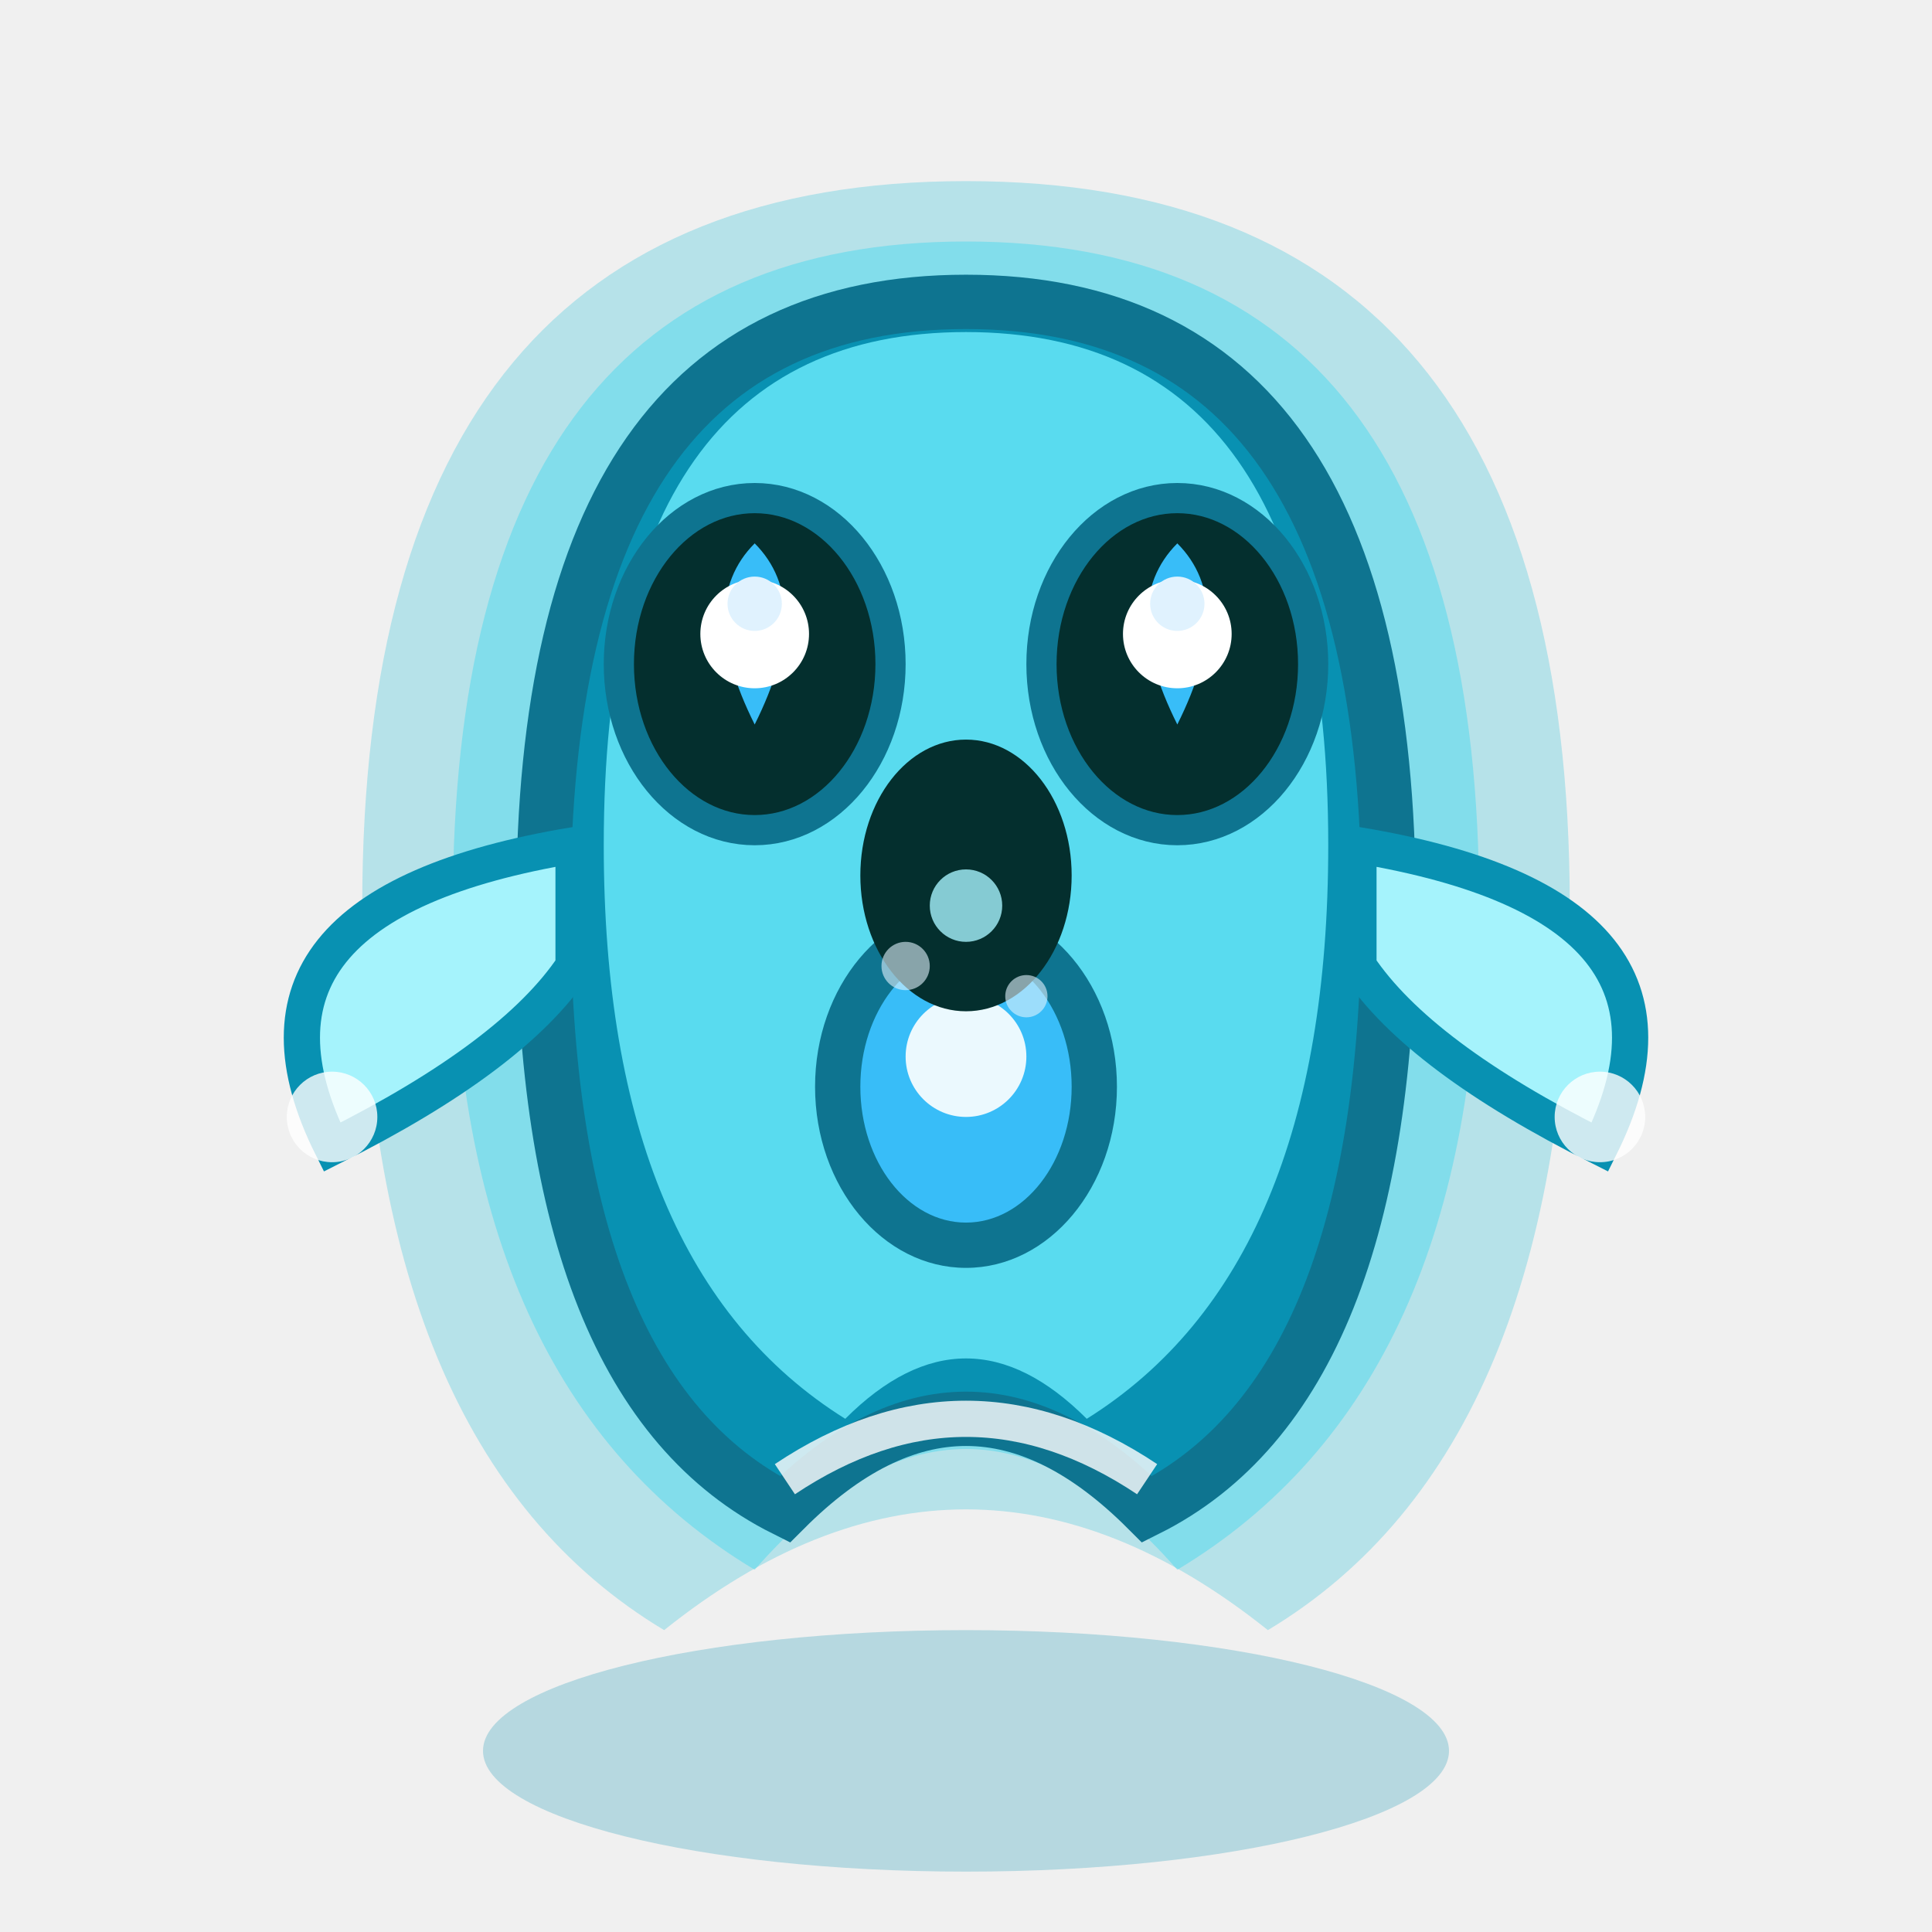
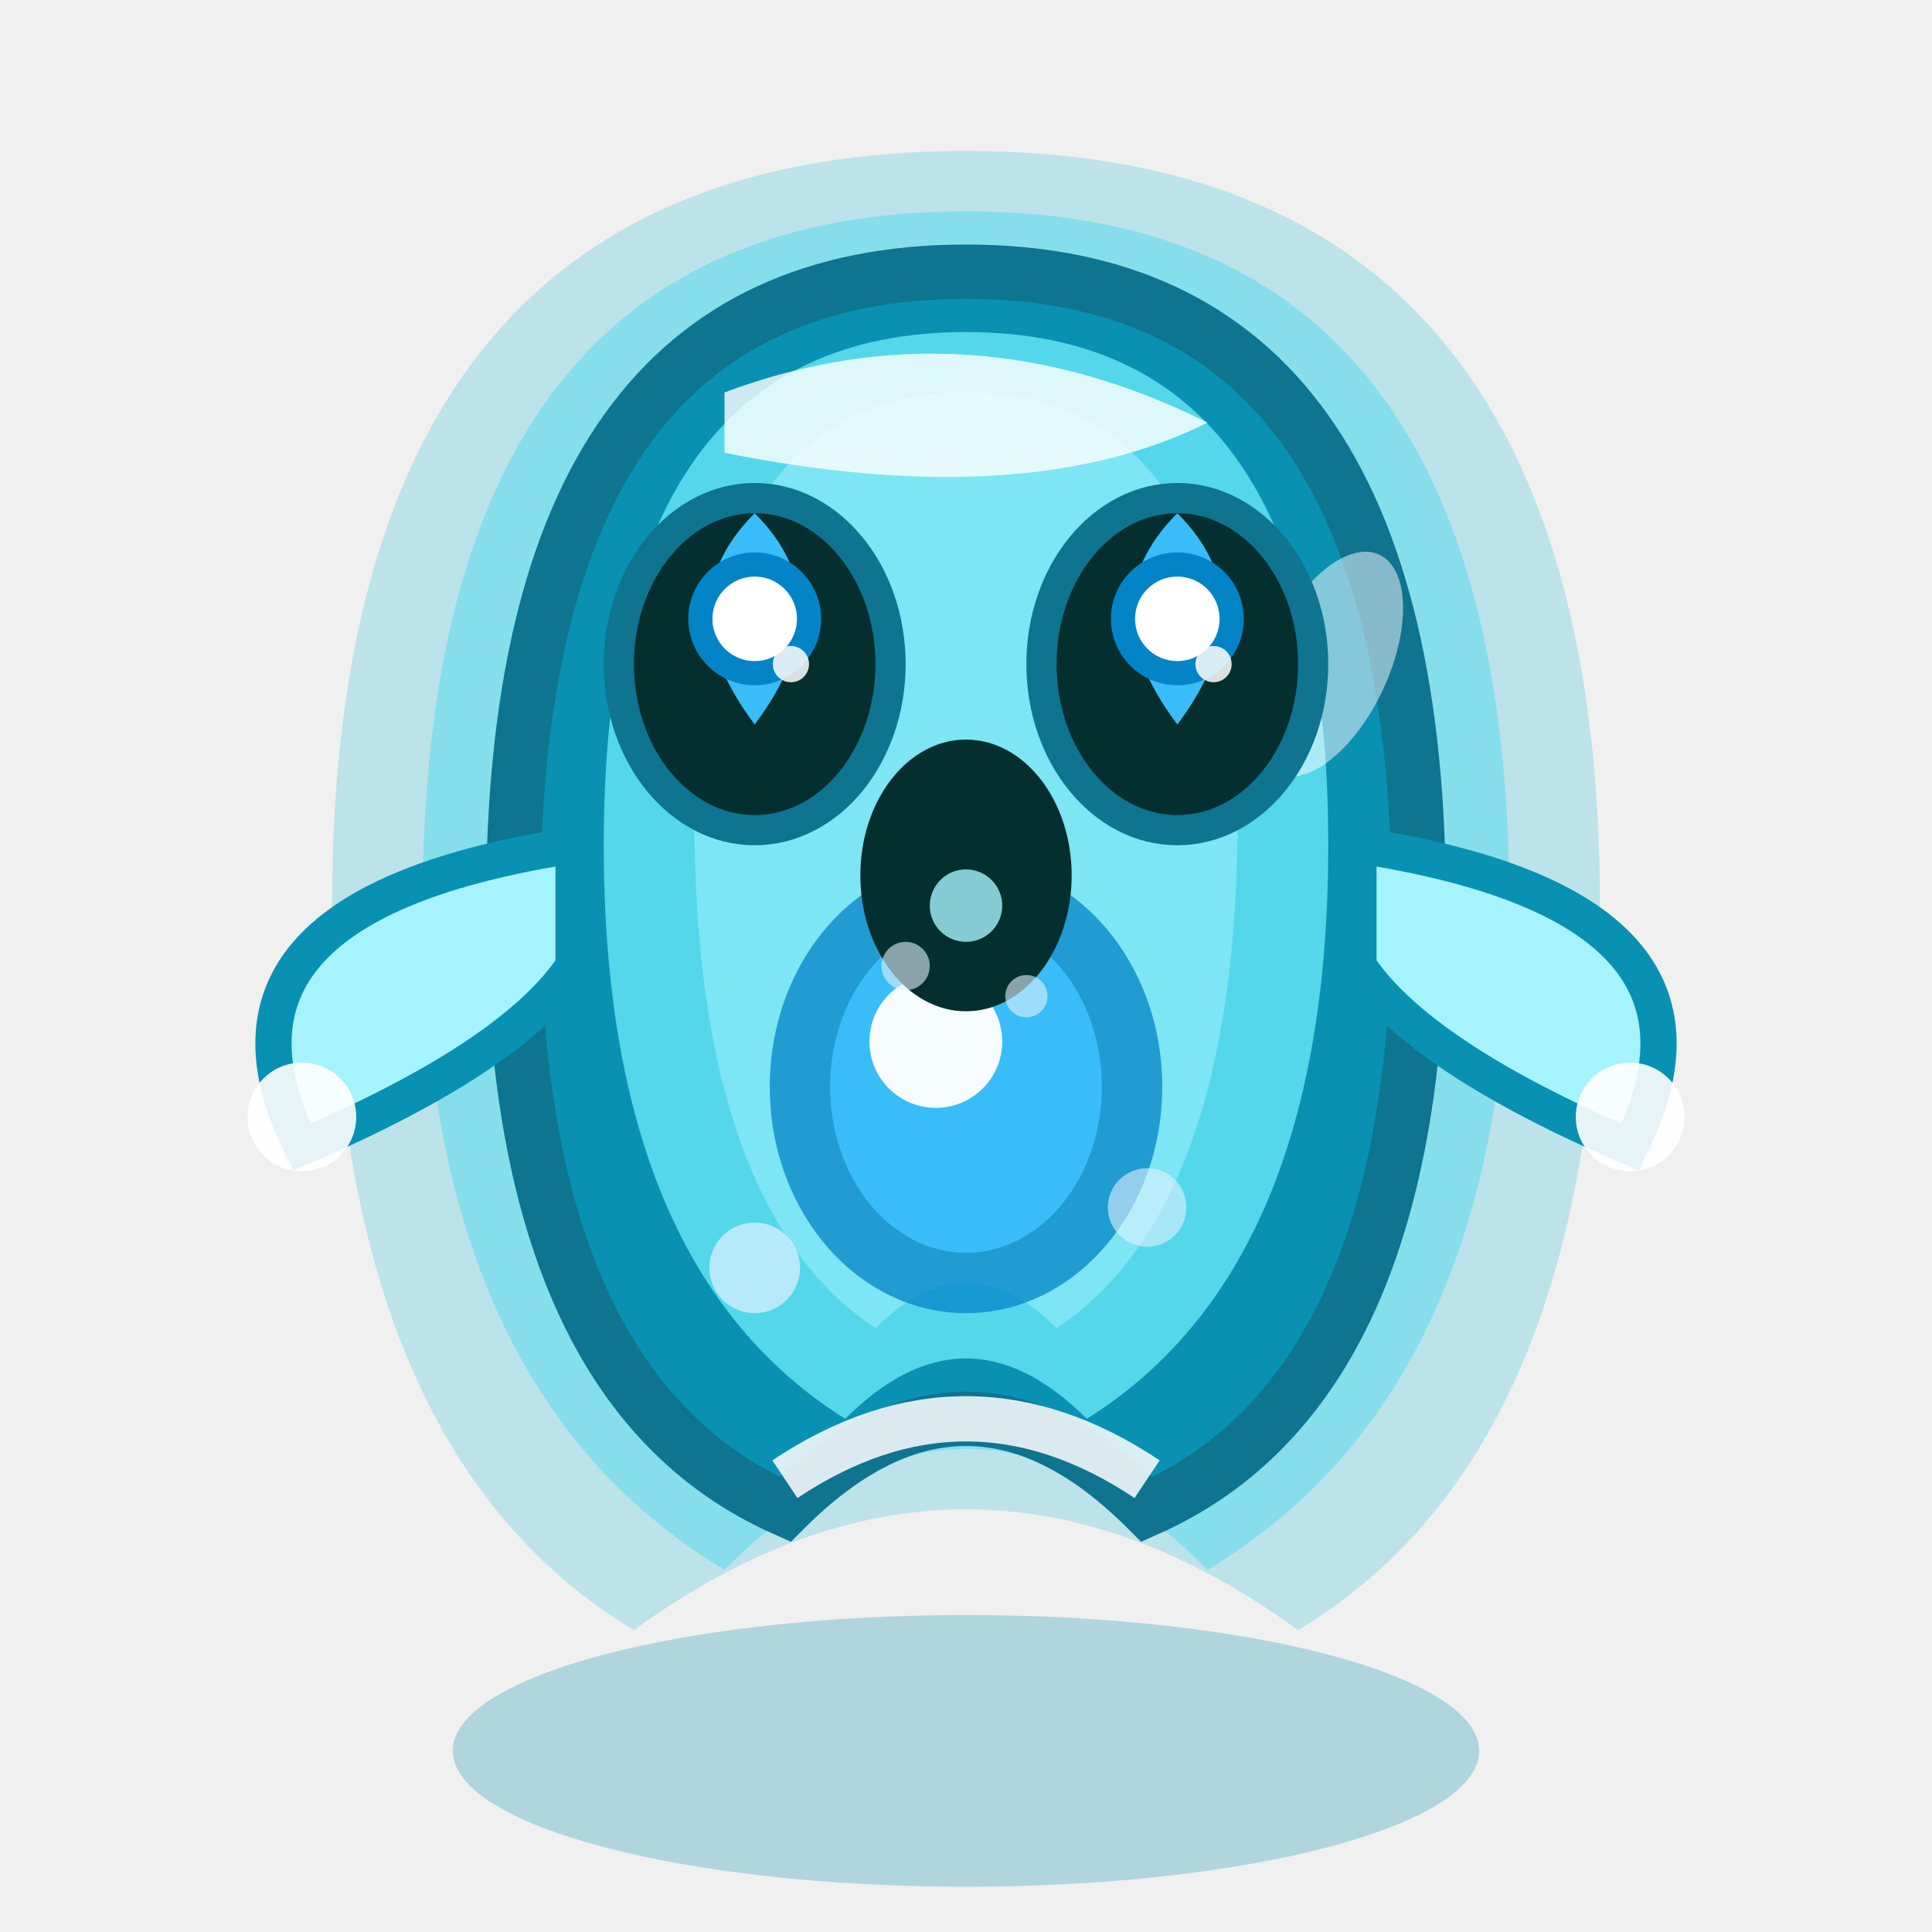
<svg xmlns="http://www.w3.org/2000/svg" viewBox="0 0 64 64" width="64" height="64">
-   <ellipse cx="32" cy="58" rx="16" ry="4" fill="rgba(8, 145, 178, 0.25)" />
-   <path d="M32 6 Q52 6 52 30 Q52 48 42 54 Q32 46 22 54 Q12 48 12 30 Q12 6 32 6 Z" fill="#06b6d4" opacity="0.25" />
-   <path d="M32 8 Q49 8 49 30 Q49 46 39 52 Q32 44 25 52 Q15 46 15 30 Q15 8 32 8 Z" fill="#22d3ee" opacity="0.35" />
-   <path d="M32 10 Q46 10 46 30 Q46 46 38 50 Q32 44 26 50 Q18 46 18 30 Q18 10 32 10 Z" fill="#0891b2" stroke="#0e7490" stroke-width="1.8" />
-   <path d="M32 11 Q44 11 44 28 Q44 42 36 47 Q32 43 28 47 Q20 42 20 28 Q20 11 32 11 Z" fill="#67e8f9" opacity="0.85" />
-   <path d="M19 28 Q7 30 11 38 Q17 35 19 32 Z" fill="#a5f3fc" stroke="#0891b2" stroke-width="1.2" />
-   <circle cx="11" cy="37" r="1.5" fill="#ffffff" opacity="0.8" />
-   <path d="M45 28 Q57 30 53 38 Q47 35 45 32 Z" fill="#a5f3fc" stroke="#0891b2" stroke-width="1.2" />
-   <circle cx="53" cy="37" r="1.5" fill="#ffffff" opacity="0.8" />
-   <ellipse cx="32" cy="36" rx="5" ry="6" fill="#0e7490" />
-   <ellipse cx="32" cy="36" rx="3.5" ry="4.5" fill="#38bdf8" />
-   <circle cx="32" cy="35" r="2" fill="#ffffff" opacity="0.9" />
+   <ellipse cx="32" cy="58" rx="17" ry="4.5" fill="rgba(8, 145, 178, 0.28)" />
+   <path d="M32 5 Q53 5 53 30 Q53 48 43 54 Q32 46 21 54 Q11 48 11 30 Q11 5 32 5 Z" fill="#06b6d4" opacity="0.22" />
+   <path d="M32 7 Q50 7 50 30 Q50 46 40 52 Q32 44 24 52 Q14 46 14 30 Q14 7 32 7 Z" fill="#22d3ee" opacity="0.35" />
+   <path d="M32 9 Q47 9 47 30 Q47 46 38 50 Q32 44 26 50 Q17 46 17 30 Q17 9 32 9 Z" fill="#0891b2" stroke="#0e7490" stroke-width="1.8" />
+   <path d="M32 11 Q44 11 44 28 Q44 42 36 47 Q32 43 28 47 Q20 42 20 28 Q20 11 32 11 Z" fill="#67e8f9" opacity="0.8" />
+   <path d="M32 13 Q41 13 41 27 Q41 40 35 44 Q32 41 29 44 Q23 40 23 27 Q23 13 32 13 Z" fill="#a5f3fc" opacity="0.5" />
+   <ellipse cx="32" cy="36" rx="6.5" ry="7.5" fill="#0284c7" opacity="0.75" />
+   <ellipse cx="32" cy="36" rx="4.5" ry="5.5" fill="#38bdf8" />
+   <circle cx="31" cy="34.5" r="2.2" fill="#ffffff" opacity="0.95" />
+   <circle cx="25" cy="42" r="1.5" fill="#e0f2fe" opacity="0.7" />
+   <circle cx="38" cy="40" r="1.3" fill="#e0f2fe" opacity="0.6" />
+   <path d="M19 28 Q6 30 10 38 Q17 35 19 32 Z" fill="#a5f3fc" stroke="#0891b2" stroke-width="1.2" />
+   <circle cx="10" cy="37" r="1.8" fill="#ffffff" opacity="0.9" />
+   <path d="M45 28 Q58 30 54 38 Q47 35 45 32 Z" fill="#a5f3fc" stroke="#0891b2" stroke-width="1.2" />
+   <circle cx="54" cy="37" r="1.8" fill="#ffffff" opacity="0.9" />
+   <path d="M24 13 Q32 10 40 14 Q34 17 24 15 Z" fill="#ffffff" opacity="0.8" />
+   <ellipse cx="44" cy="22" rx="2" ry="4" transform="rotate(25 44 22)" fill="#ffffff" opacity="0.5" />
  <ellipse cx="25" cy="22" rx="4.5" ry="5.5" fill="#042f2e" stroke="#0e7490" stroke-width="1" />
  <ellipse cx="39" cy="22" rx="4.5" ry="5.5" fill="#042f2e" stroke="#0e7490" stroke-width="1" />
-   <path d="M25 24 Q23 20 25 18 Q27 20 25 24 Z" fill="#38bdf8" />
-   <circle cx="25" cy="21" r="1.8" fill="#ffffff" />
-   <circle cx="25" cy="20" r="0.9" fill="#e0f2fe" />
-   <path d="M39 24 Q37 20 39 18 Q41 20 39 24 Z" fill="#38bdf8" />
-   <circle cx="39" cy="21" r="1.8" fill="#ffffff" />
-   <circle cx="39" cy="20" r="0.9" fill="#e0f2fe" />
+   <path d="M25 24 Q22 20 25 17 Q28 20 25 24 Z" fill="#38bdf8" />
+   <circle cx="25" cy="20.5" r="2.2" fill="#0284c7" />
+   <circle cx="25" cy="20.5" r="1.4" fill="#ffffff" />
+   <circle cx="26.2" cy="22" r="0.6" fill="#ffffff" opacity="0.85" />
+   <path d="M39 24 Q36 20 39 17 Q42 20 39 24 Z" fill="#38bdf8" />
+   <circle cx="39" cy="20.5" r="2.2" fill="#0284c7" />
+   <circle cx="39" cy="20.5" r="1.4" fill="#ffffff" />
+   <circle cx="40.2" cy="22" r="0.6" fill="#ffffff" opacity="0.85" />
  <ellipse cx="32" cy="29" rx="3.5" ry="4.5" fill="#042f2e" />
  <circle cx="32" cy="30" r="1.2" fill="#a5f3fc" opacity="0.8" />
  <circle cx="30" cy="32" r="0.8" fill="#e0f2fe" opacity="0.6" />
  <circle cx="34" cy="33" r="0.7" fill="#e0f2fe" opacity="0.6" />
-   <path d="M26 49 Q32 45 38 49" stroke="#ffffff" stroke-width="1.2" fill="none" opacity="0.8" />
+   <path d="M26 49 Q32 45 38 49" stroke="#ffffff" stroke-width="1.5" fill="none" opacity="0.85" />
</svg>
